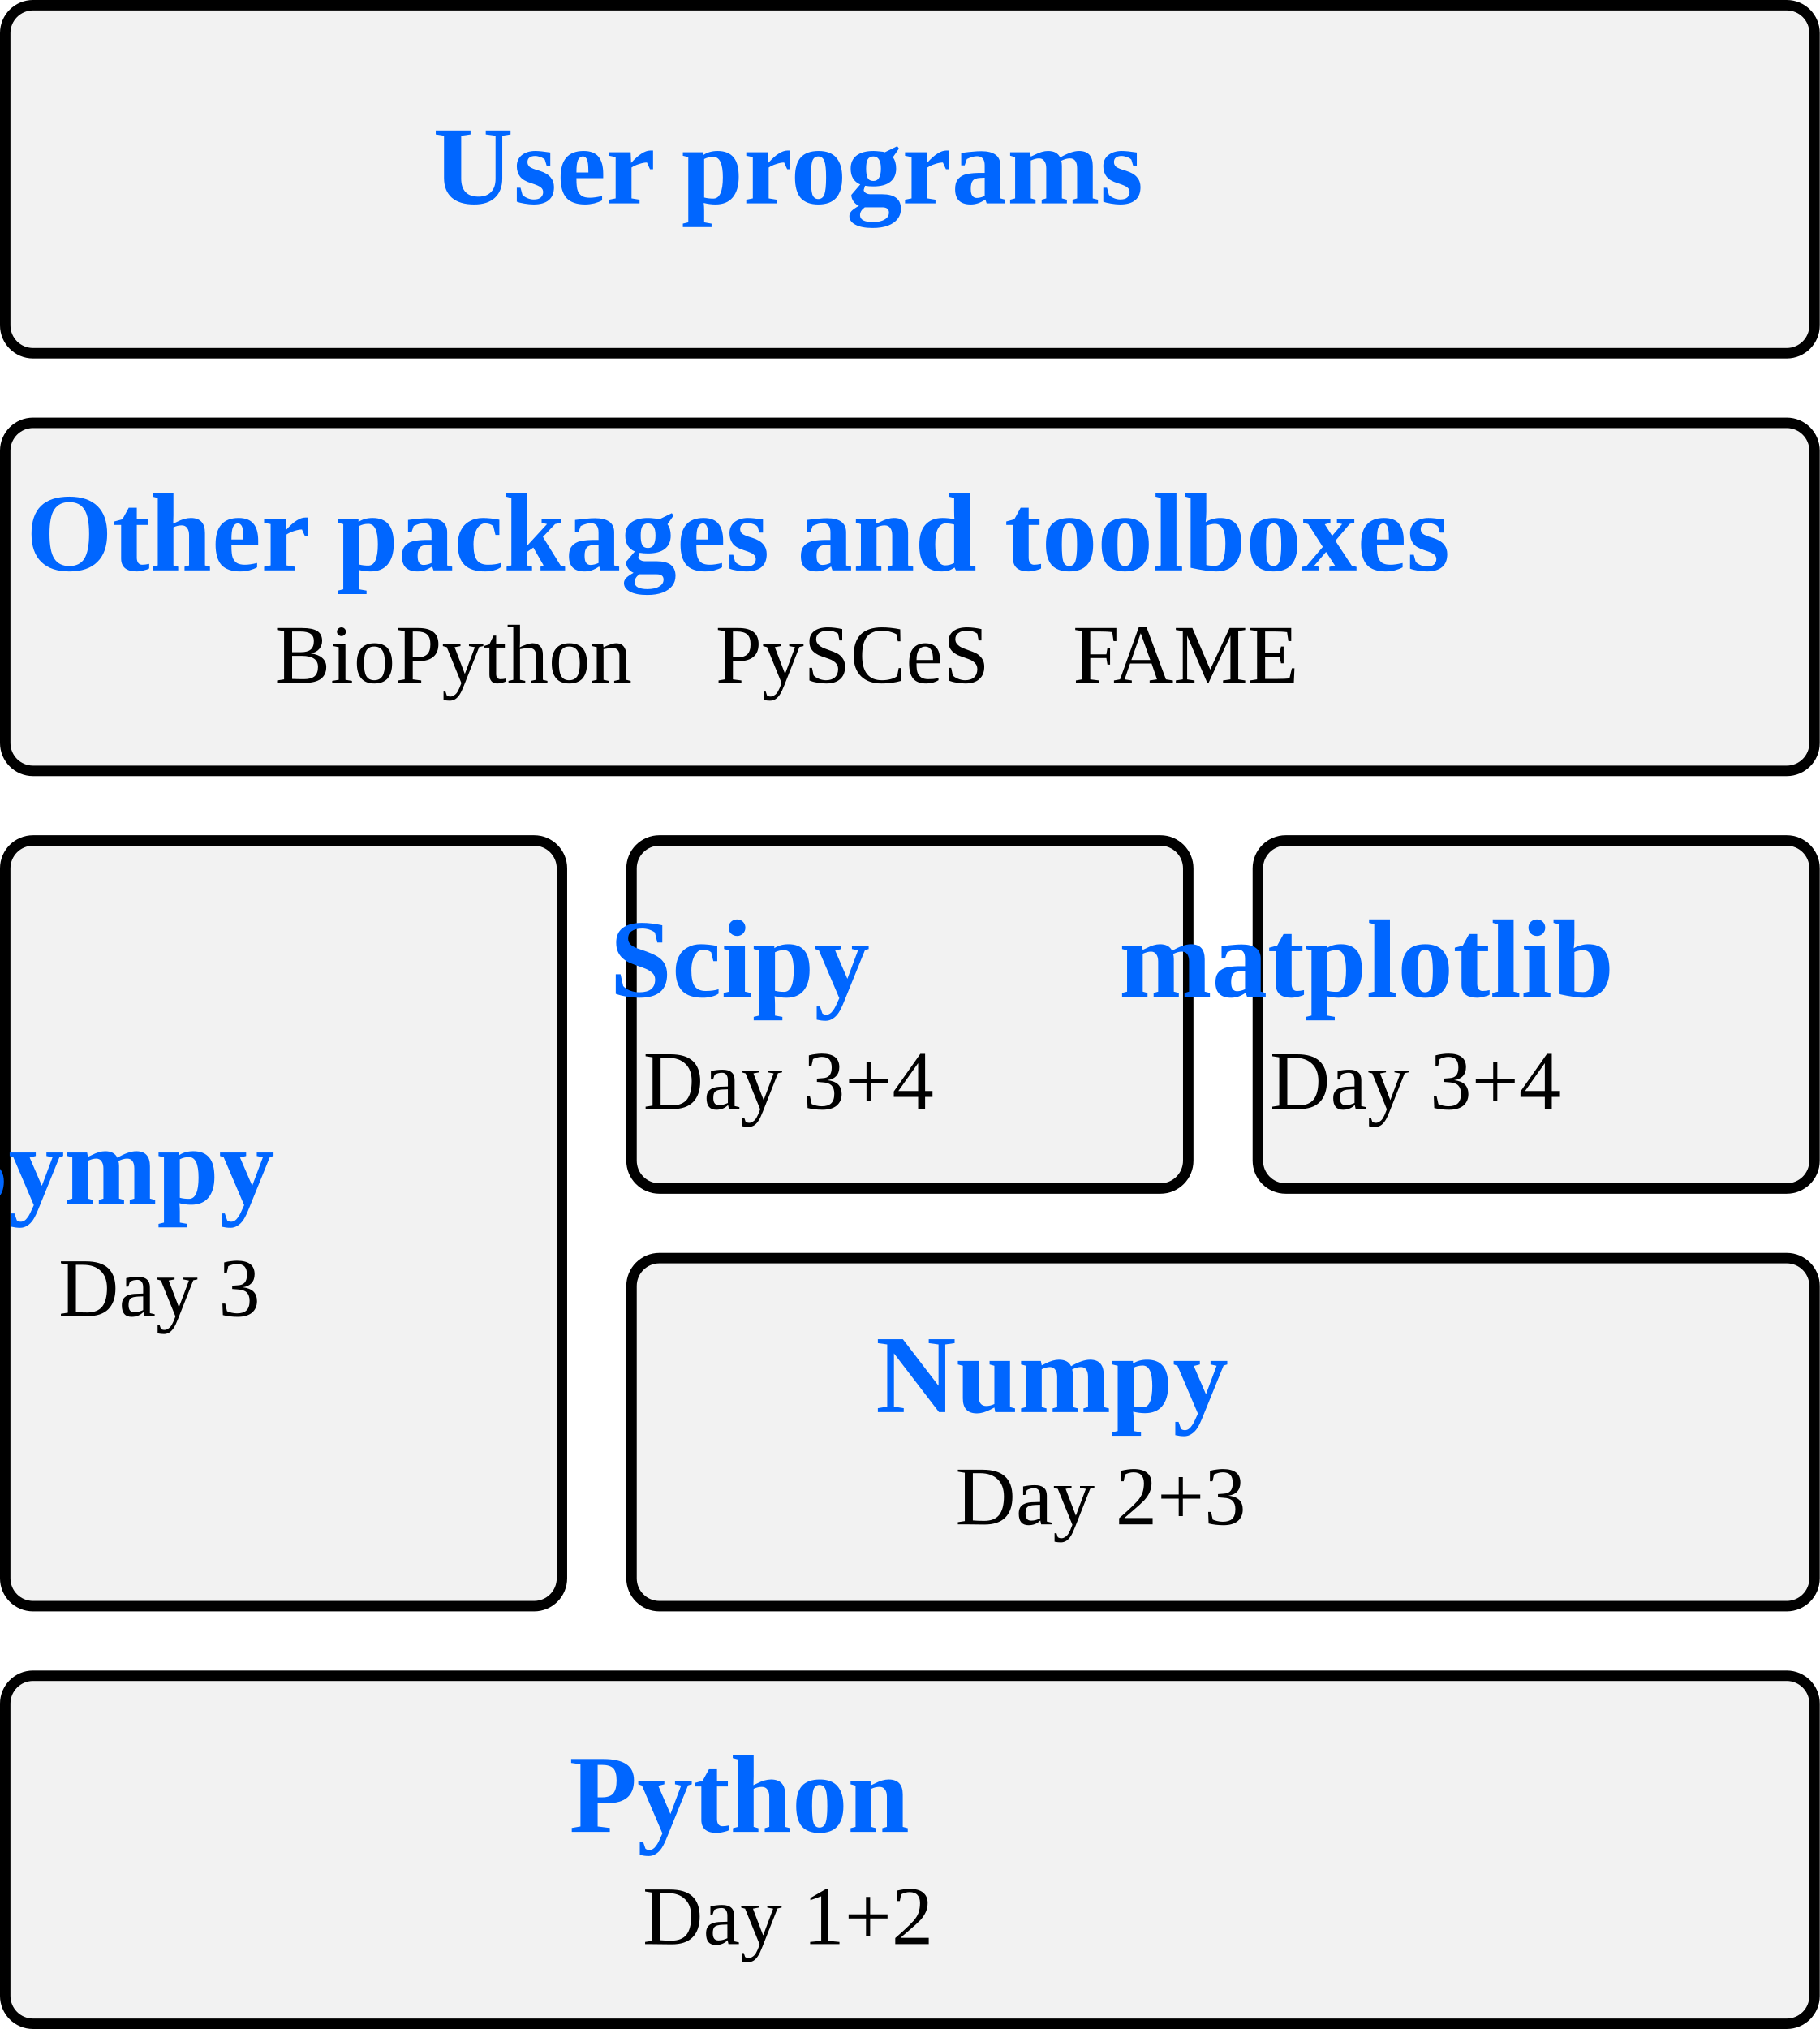
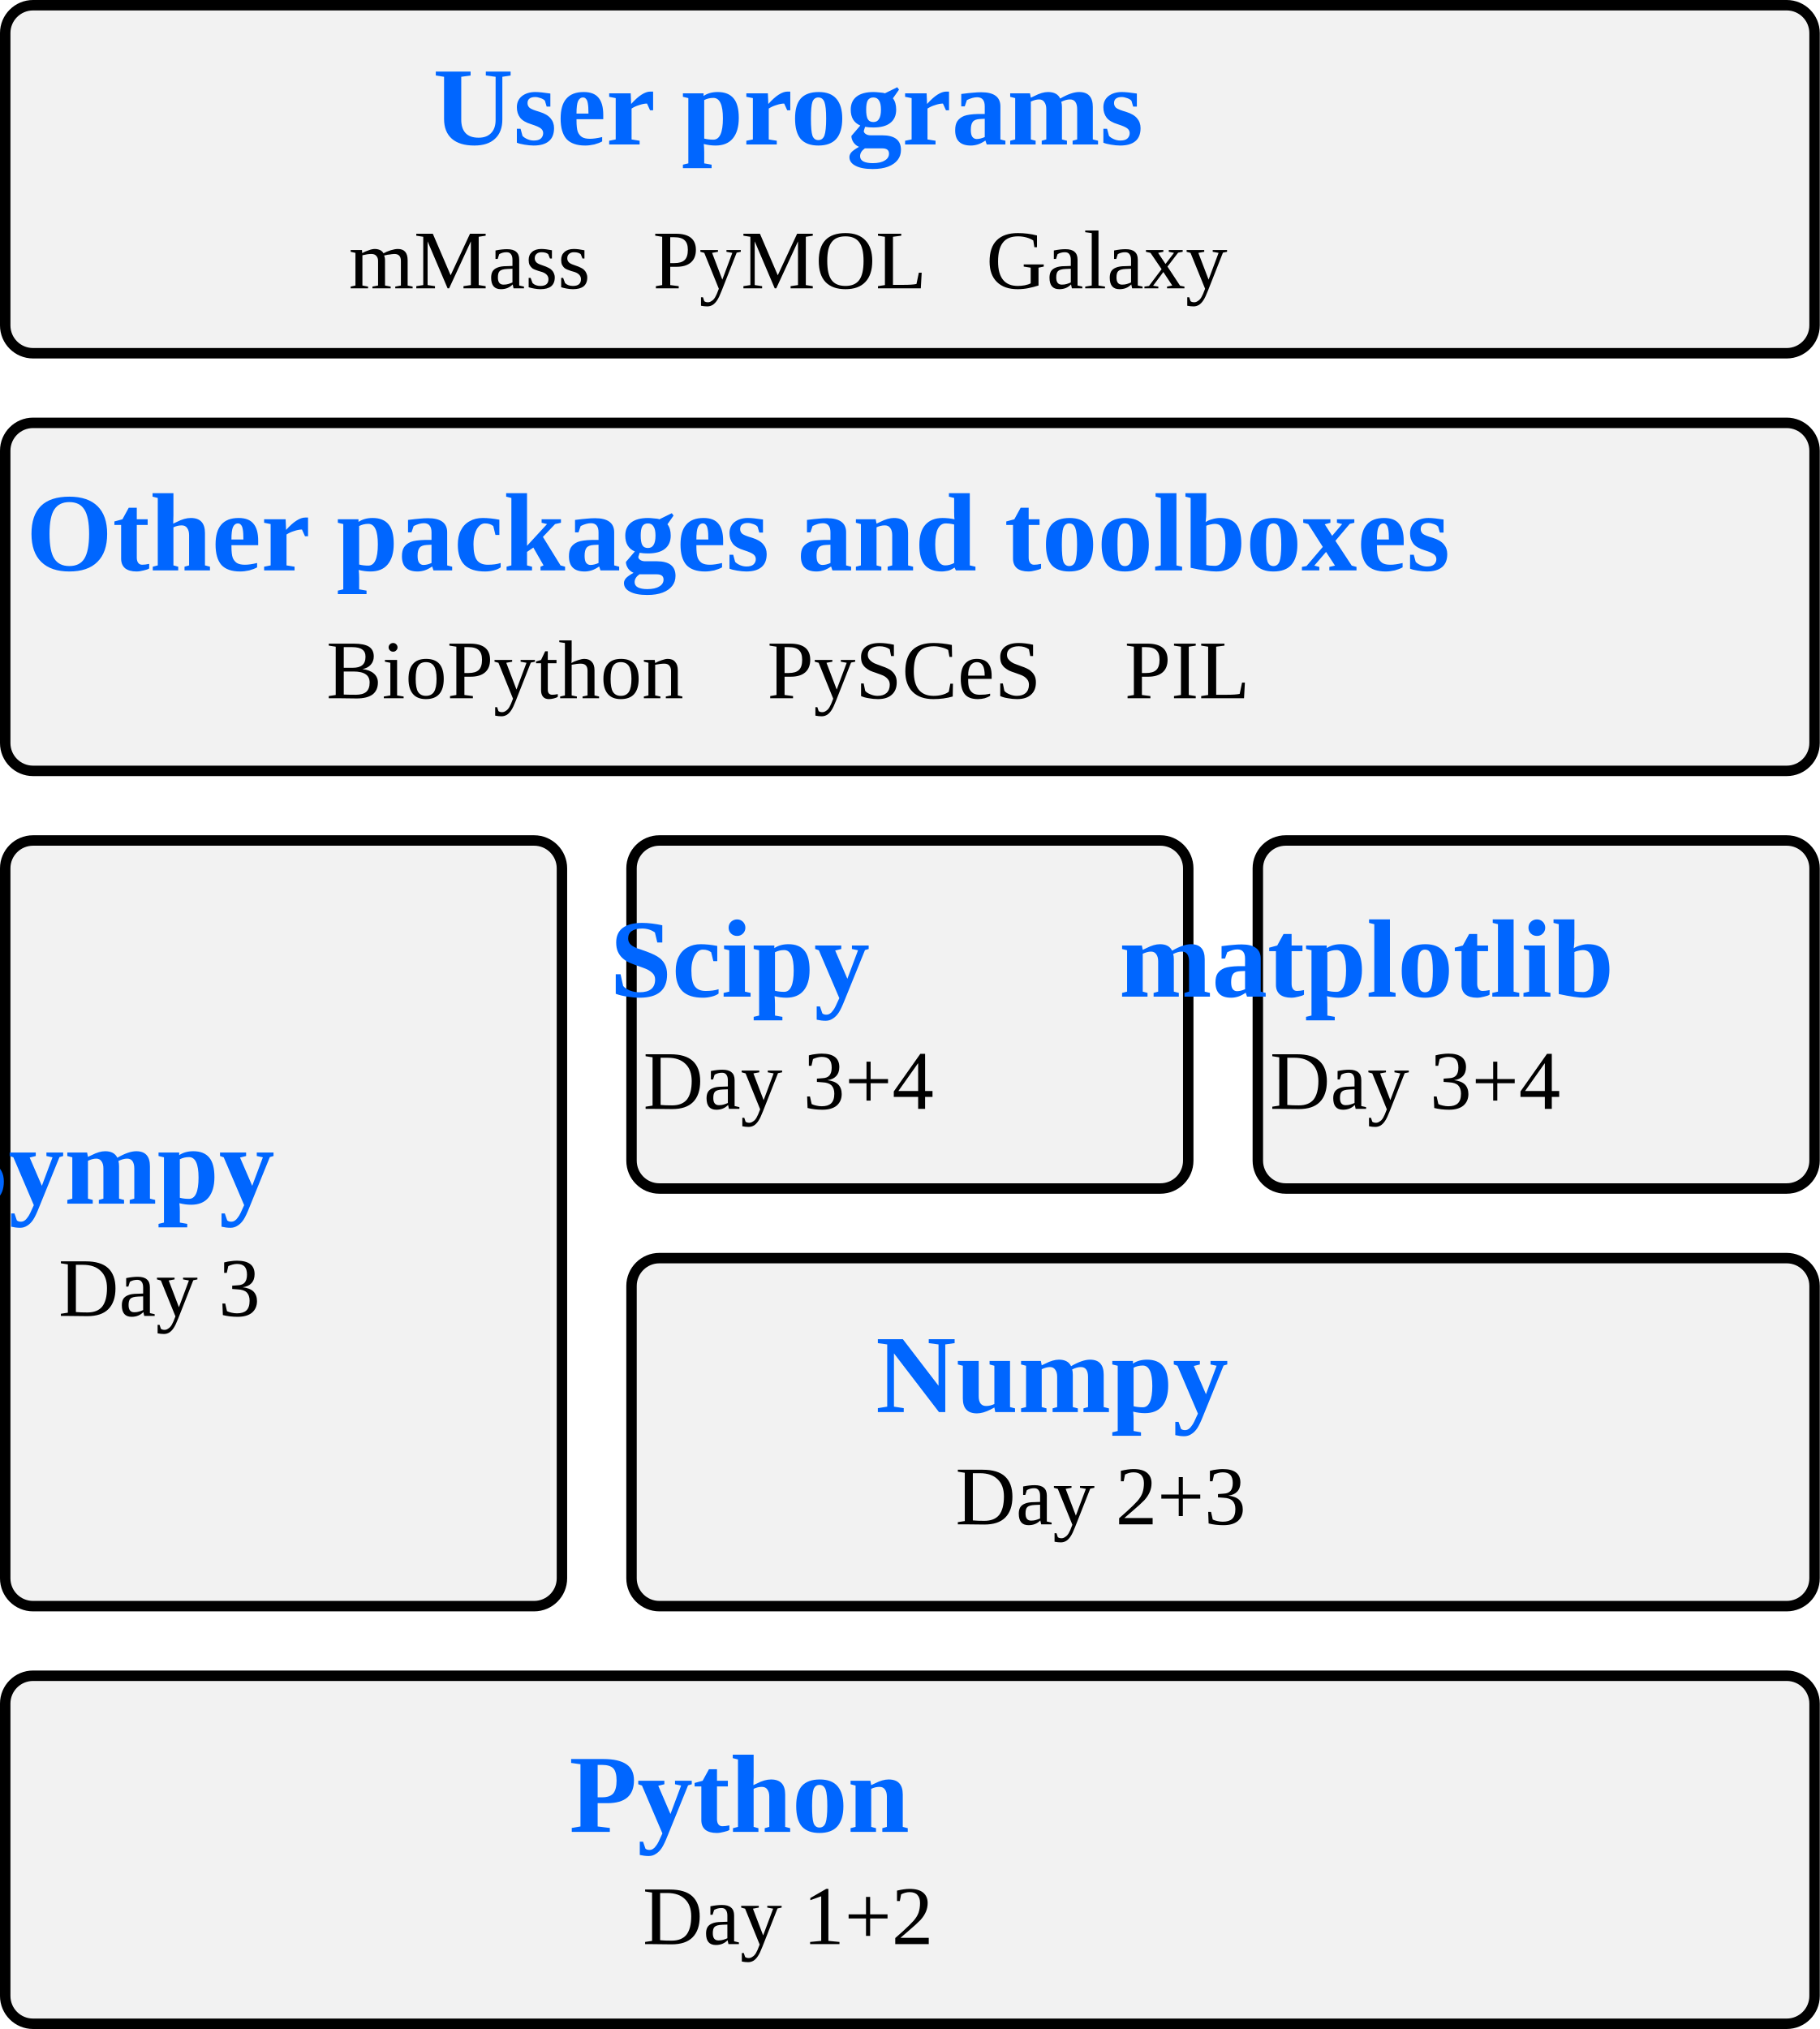
<svg xmlns="http://www.w3.org/2000/svg" width="130.75" height="145.75" id="svg2" version="1.1">
  <defs id="defs4">
    <path d="m 317.898,194.209 a 79.643,79.643 0 0 1 -136.514,-2.383 l 68.973,-39.821 z" id="path3779-9-1-34-2" style="fill:#e6e6e6;fill-opacity:1;stroke:#666666;stroke-width:2;stroke-linecap:round;stroke-miterlimit:4;stroke-dasharray:none;stroke-dashoffset:0" transform="matrix(-1,0,0,1,423.6607,164.1071)" />
    <path style="fill:none;stroke:none" d="m 121.786,347.719 c 27.478,37.923 73.841,35.529 108.214,3.214" id="path4417-4" />
    <path style="fill:none;stroke:none" d="m 175.714,252.362 c 45.18,12.196 56.69,45.759 52.5,89.286" id="path4415-2" />
    <path style="fill:none;stroke:none" d="m 123.214,340.219 c -9.441,-51.787 13.513,-77.596 47.143,-88.214" id="path4375-0" />
  </defs>
  <g id="layer1" transform="translate(-299.625,-111.9872)">
    <flowRoot xml:space="preserve" id="flowRoot4680" style="font-size:14px;font-style:normal;font-variant:normal;font-weight:normal;font-stretch:normal;line-height:125%;letter-spacing:0px;word-spacing:0px;fill:#000000;fill-opacity:1;stroke:none;font-family:Liberation Serif;-inkscape-font-specification:Liberation Serif">
      <flowRegion id="flowRegion4682">
        <rect id="rect4684" width="296.429" height="350" x="-3.571" y="125.219" />
      </flowRegion>
      <flowPara id="flowPara4686" />
    </flowRoot>
    <flowRoot xml:space="preserve" id="flowRoot4688" style="font-size:14px;font-style:normal;font-variant:normal;font-weight:normal;font-stretch:normal;line-height:125%;letter-spacing:0px;word-spacing:0px;fill:#000000;fill-opacity:1;stroke:none;font-family:Liberation Serif;-inkscape-font-specification:Liberation Serif">
      <flowRegion id="flowRegion4690">
        <rect id="rect4692" width="271.429" height="291.429" x="60.714" y="168.076" />
      </flowRegion>
      <flowPara id="flowPara4694" />
    </flowRoot>
    <rect style="fill:#f2f2f2;fill-opacity:1;stroke:#000000;stroke-width:0.75;stroke-linecap:round;stroke-miterlimit:4;stroke-dasharray:none;stroke-dashoffset:0" id="rect3210" width="40" height="25" x="345" y="172.362" rx="2" />
    <rect style="fill:#f2f2f2;fill-opacity:1;stroke:#000000;stroke-width:0.75;stroke-linecap:round;stroke-miterlimit:4;stroke-dasharray:none;stroke-dashoffset:0" id="rect3210-4" width="40" height="25" x="390" y="172.362" rx="2" />
    <rect style="fill:#f2f2f2;fill-opacity:1;stroke:#000000;stroke-width:0.75;stroke-linecap:round;stroke-miterlimit:4;stroke-dasharray:none;stroke-dashoffset:0" id="rect3210-4-8" width="85" height="25" x="345" y="202.362" rx="2" />
    <rect style="fill:#f2f2f2;fill-opacity:1;stroke:#000000;stroke-width:0.75;stroke-linecap:round;stroke-miterlimit:4;stroke-dasharray:none;stroke-dashoffset:0" id="rect3210-3" width="40" height="55" x="300" y="172.362" rx="2" />
    <rect style="fill:#f2f2f2;fill-opacity:1;stroke:#000000;stroke-width:0.75;stroke-linecap:round;stroke-miterlimit:4;stroke-dasharray:none;stroke-dashoffset:0" id="rect3210-4-8-7" width="130" height="25" x="300" y="232.362" rx="2" />
    <rect style="fill:#f2f2f2;fill-opacity:1;stroke:#000000;stroke-width:0.75;stroke-linecap:round;stroke-miterlimit:4;stroke-dasharray:none;stroke-dashoffset:0" id="rect3210-4-8-7-7" width="130" height="25" x="300" y="142.362" rx="2" />
    <rect style="fill:#f2f2f2;fill-opacity:1;stroke:#000000;stroke-width:0.75;stroke-linecap:round;stroke-miterlimit:4;stroke-dasharray:none;stroke-dashoffset:0" id="rect3210-4-8-7-7-3" width="130" height="25" x="300" y="112.362" rx="2" />
    <text xml:space="preserve" style="font-size:14px;font-style:normal;font-variant:normal;font-weight:normal;font-stretch:normal;text-align:start;line-height:125%;letter-spacing:0px;word-spacing:0px;text-anchor:start;fill:#000000;fill-opacity:1;stroke:none;font-family:Liberation Serif;-inkscape-font-specification:Liberation Serif" x="364.994" y="243.577" id="text4544-9-8">
      <tspan id="tspan4546-5-8" x="364.994" y="243.577" style="font-size:8px;font-weight:bold;text-align:center;text-anchor:middle;fill:#0066ff;-inkscape-font-specification:Liberation Serif Bold">Python</tspan>
      <tspan x="364.994" y="251.64" id="tspan4552-8-0" style="font-size:6px;text-align:center;text-anchor:middle">Day 1+2</tspan>
    </text>
    <text xml:space="preserve" style="font-size:14px;font-style:normal;font-variant:normal;font-weight:normal;font-stretch:normal;text-align:start;line-height:125%;letter-spacing:0px;word-spacing:0px;text-anchor:start;fill:#000000;fill-opacity:1;stroke:none;font-family:Liberation Serif;-inkscape-font-specification:Liberation Serif" x="387.463" y="213.421" id="text4544-9-8-5">
      <tspan id="tspan4546-5-8-9" x="387.463" y="213.421" style="font-size:8px;font-weight:bold;text-align:center;text-anchor:middle;fill:#0066ff;-inkscape-font-specification:Liberation Serif Bold">Numpy</tspan>
      <tspan x="387.463" y="221.483" id="tspan4552-8-0-5" style="font-size:6px;text-align:center;text-anchor:middle">Day 2+3</tspan>
    </text>
    <text xml:space="preserve" style="font-size:14px;font-style:normal;font-variant:normal;font-weight:normal;font-stretch:normal;text-align:start;line-height:125%;letter-spacing:0px;word-spacing:0px;text-anchor:start;fill:#000000;fill-opacity:1;stroke:none;font-family:Liberation Serif;-inkscape-font-specification:Liberation Serif" x="365.031" y="183.577" id="text4544-9-8-5-0-9">
      <tspan id="tspan4546-5-8-9-7-5" x="365.031" y="183.577" style="font-size:8px;font-weight:bold;text-align:center;text-anchor:middle;fill:#0066ff;-inkscape-font-specification:Liberation Serif Bold">Scipy</tspan>
      <tspan x="365.031" y="191.64" id="tspan4552-8-0-5-6-1" style="font-size:6px;text-align:center;text-anchor:middle">Day 3+4</tspan>
    </text>
    <text xml:space="preserve" style="font-size:14px;font-style:normal;font-variant:normal;font-weight:normal;font-stretch:normal;text-align:start;line-height:125%;letter-spacing:0px;word-spacing:0px;text-anchor:start;fill:#000000;fill-opacity:1;stroke:none;font-family:Liberation Serif;-inkscape-font-specification:Liberation Serif" x="410.057" y="183.577" id="text4544-9-8-5-0">
      <tspan id="tspan4546-5-8-9-7" x="410.057" y="183.577" style="font-size:8px;font-weight:bold;text-align:center;text-anchor:middle;fill:#0066ff;-inkscape-font-specification:Liberation Serif Bold">matplotlib</tspan>
      <tspan x="410.057" y="191.64" id="tspan4552-8-0-5-6" style="font-size:6px;text-align:center;text-anchor:middle">Day 3+4</tspan>
    </text>
    <text xml:space="preserve" style="font-size:14px;font-style:normal;font-variant:normal;font-weight:normal;font-stretch:normal;text-align:start;line-height:125%;letter-spacing:0px;word-spacing:0px;text-anchor:start;fill:#000000;fill-opacity:1;stroke:none;font-family:Liberation Serif;-inkscape-font-specification:Liberation Serif" x="319.826" y="198.45" id="text4544-9-8-5-0-9-7">
      <tspan id="tspan4546-5-8-9-7-5-9" x="319.826" y="198.45" style="font-size:8px;font-weight:bold;text-align:center;text-anchor:middle;fill:#0066ff;-inkscape-font-specification:Liberation Serif Bold">Sympy</tspan>
      <tspan x="319.826" y="206.513" id="tspan4552-8-0-5-6-1-6" style="font-size:6px;text-align:center;text-anchor:middle">Day 3</tspan>
    </text>
    <text xml:space="preserve" style="font-size:14px;font-style:normal;font-variant:normal;font-weight:normal;font-stretch:normal;text-align:start;line-height:125%;letter-spacing:0px;word-spacing:0px;text-anchor:start;fill:#000000;fill-opacity:1;stroke:none;font-family:Liberation Serif;-inkscape-font-specification:Liberation Serif" x="364.9" y="152.959" id="text4544-9-8-9">
      <tspan id="tspan4546-5-8-91" x="364.9" y="152.959" style="font-size:8px;font-weight:bold;text-align:center;text-anchor:middle;fill:#0066ff;-inkscape-font-specification:Liberation Serif Bold">Other packages and toolboxes</tspan>
-       <tspan x="364.9" y="161.021" id="tspan4552-8-0-2" style="font-size:6px;text-align:center;text-anchor:middle">BioPython    PySCeS    FAME</tspan>
+       <tspan x="364.9" y="162.959" id="tspan4552-8-0-2" style="font-size:6px;text-align:center;text-anchor:middle" />
    </text>
-     <text xml:space="preserve" style="font-size:14px;font-style:normal;font-variant:normal;font-weight:normal;font-stretch:normal;text-align:start;line-height:125%;letter-spacing:0px;word-spacing:0px;text-anchor:start;fill:#000000;fill-opacity:1;stroke:none;font-family:Liberation Serif;-inkscape-font-specification:Liberation Serif" x="364.996" y="126.599" id="text4544-9-8-9-0">
-       <tspan x="364.996" y="126.599" id="tspan4552-8-0-2-0" style="font-size:8px;font-weight:bold;text-align:center;text-anchor:middle;fill:#0066ff;-inkscape-font-specification:Liberation Serif Bold">User programs</tspan>
+     <text xml:space="preserve" style="font-size:14px;font-style:normal;font-variant:normal;font-weight:normal;font-stretch:normal;text-align:start;line-height:125%;letter-spacing:0px;word-spacing:0px;text-anchor:start;fill:#000000;fill-opacity:1;stroke:none;font-family:Liberation Serif;-inkscape-font-specification:Liberation Serif" x="365" y="122.362" id="text4544-9-8-9-0">
+       <tspan x="365" y="122.362" id="tspan4552-8-0-2-0" style="font-size:8px;font-weight:bold;text-align:center;text-anchor:middle;fill:#0066ff;-inkscape-font-specification:Liberation Serif Bold">User programs</tspan>
    </text>
    <flowRoot xml:space="preserve" id="flowRoot3370" style="font-size:40px;font-style:normal;font-weight:normal;line-height:125%;letter-spacing:0px;word-spacing:0px;fill:#000000;fill-opacity:1;stroke:none;font-family:Sans" transform="translate(447.5291,234.6247)">
      <flowRegion id="flowRegion3372">
        <rect id="rect3374" width="277.792" height="474.772" x="-11.112" y="-223.852" />
      </flowRegion>
      <flowPara id="flowPara3376" />
    </flowRoot>
+     <text xml:space="preserve" style="font-size:14px;font-style:normal;font-variant:normal;font-weight:normal;font-stretch:normal;text-align:start;line-height:125%;letter-spacing:0px;word-spacing:0px;text-anchor:start;fill:#000000;fill-opacity:1;stroke:none;font-family:Liberation Serif;-inkscape-font-specification:Liberation Serif" x="365" y="154.079" id="text4544-9-8-9-5">
+       <tspan id="tspan4546-5-8-91-8" x="365" y="154.079" style="font-size:8px;font-weight:bold;text-align:center;text-anchor:middle;fill:#0066ff;-inkscape-font-specification:Liberation Serif Bold" />
+       <tspan x="365" y="162.142" id="tspan4552-8-0-2-2" style="font-size:6px;text-align:center;text-anchor:middle">BioPython    PySCeS    PIL</tspan>
+     </text>
+     <text xml:space="preserve" style="font-size:14px;font-style:normal;font-variant:normal;font-weight:normal;font-stretch:normal;text-align:start;line-height:125%;letter-spacing:0px;word-spacing:0px;text-anchor:start;fill:#000000;fill-opacity:1;stroke:none;font-family:Liberation Serif;-inkscape-font-specification:Liberation Serif" x="365" y="124.635" id="text4544-9-8-9-5-4">
+       <tspan id="tspan4546-5-8-91-8-9" x="365" y="124.635" style="font-size:8px;font-weight:bold;text-align:center;text-anchor:middle;fill:#0066ff;-inkscape-font-specification:Liberation Serif Bold" />
+       <tspan x="365" y="132.698" id="tspan4552-8-0-2-2-4" style="font-size:6px;text-align:center;text-anchor:middle">mMass   PyMOL   Galaxy</tspan>
+     </text>
  </g>
</svg>
